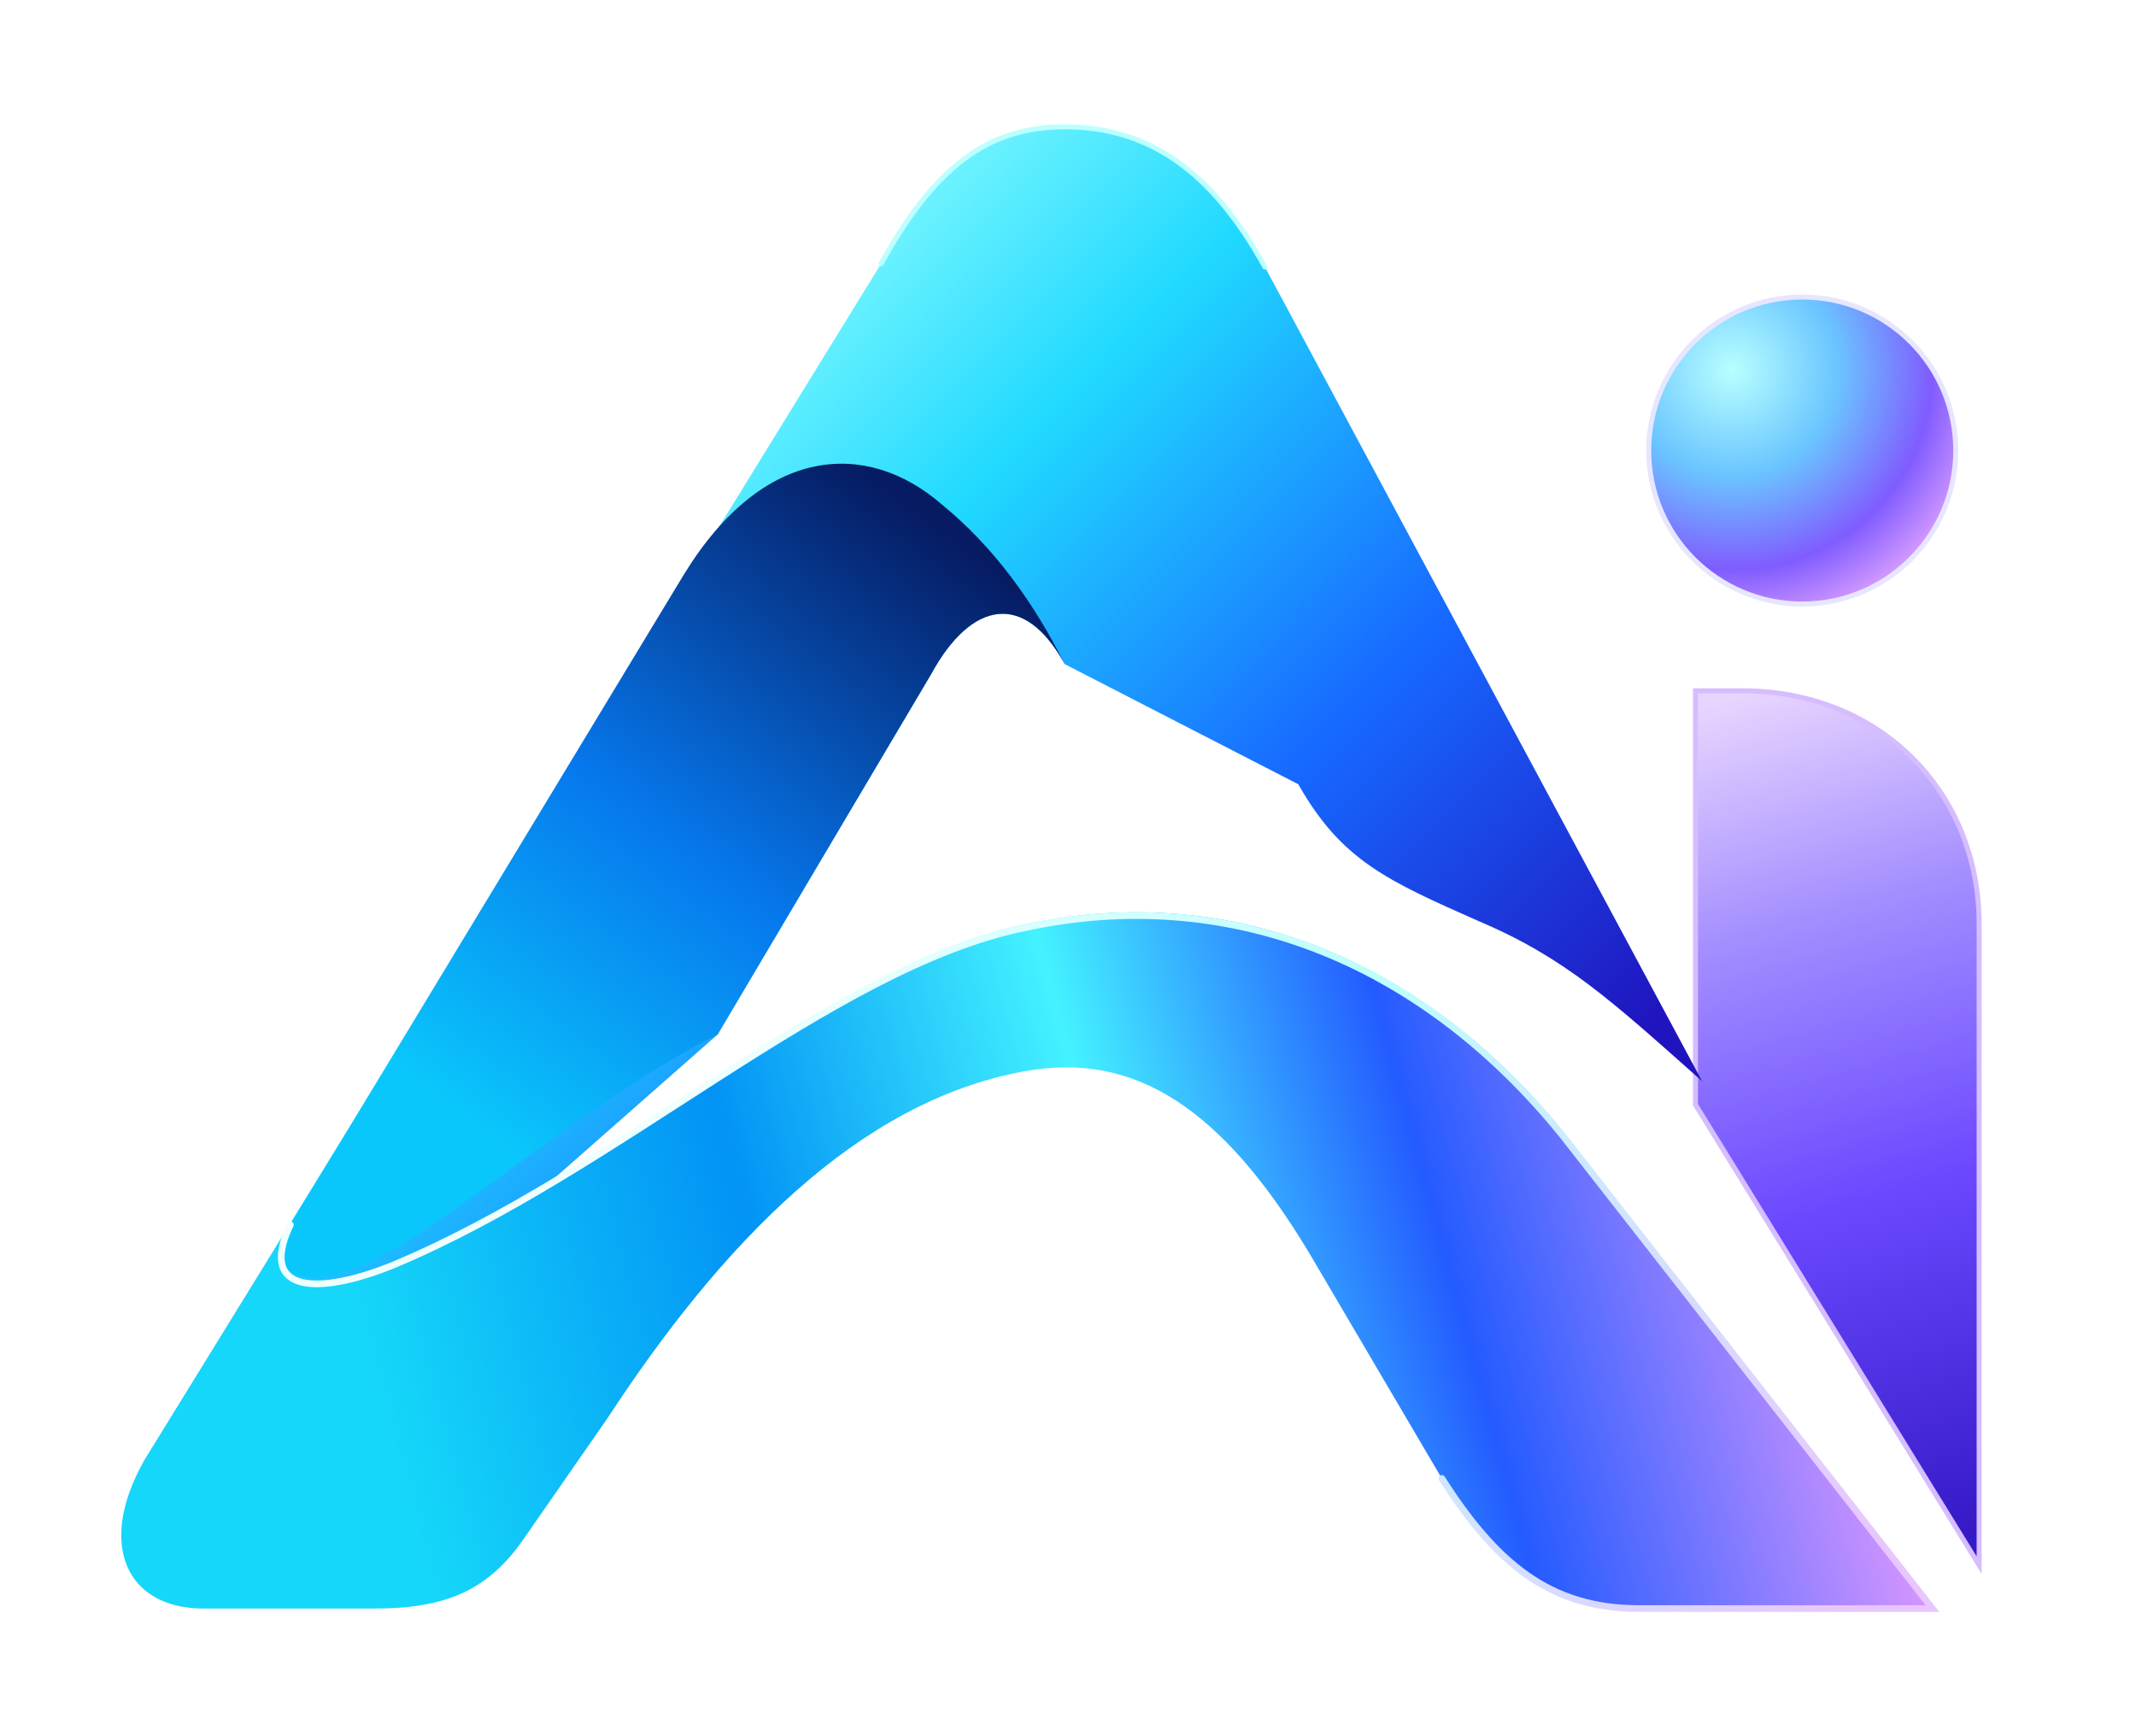
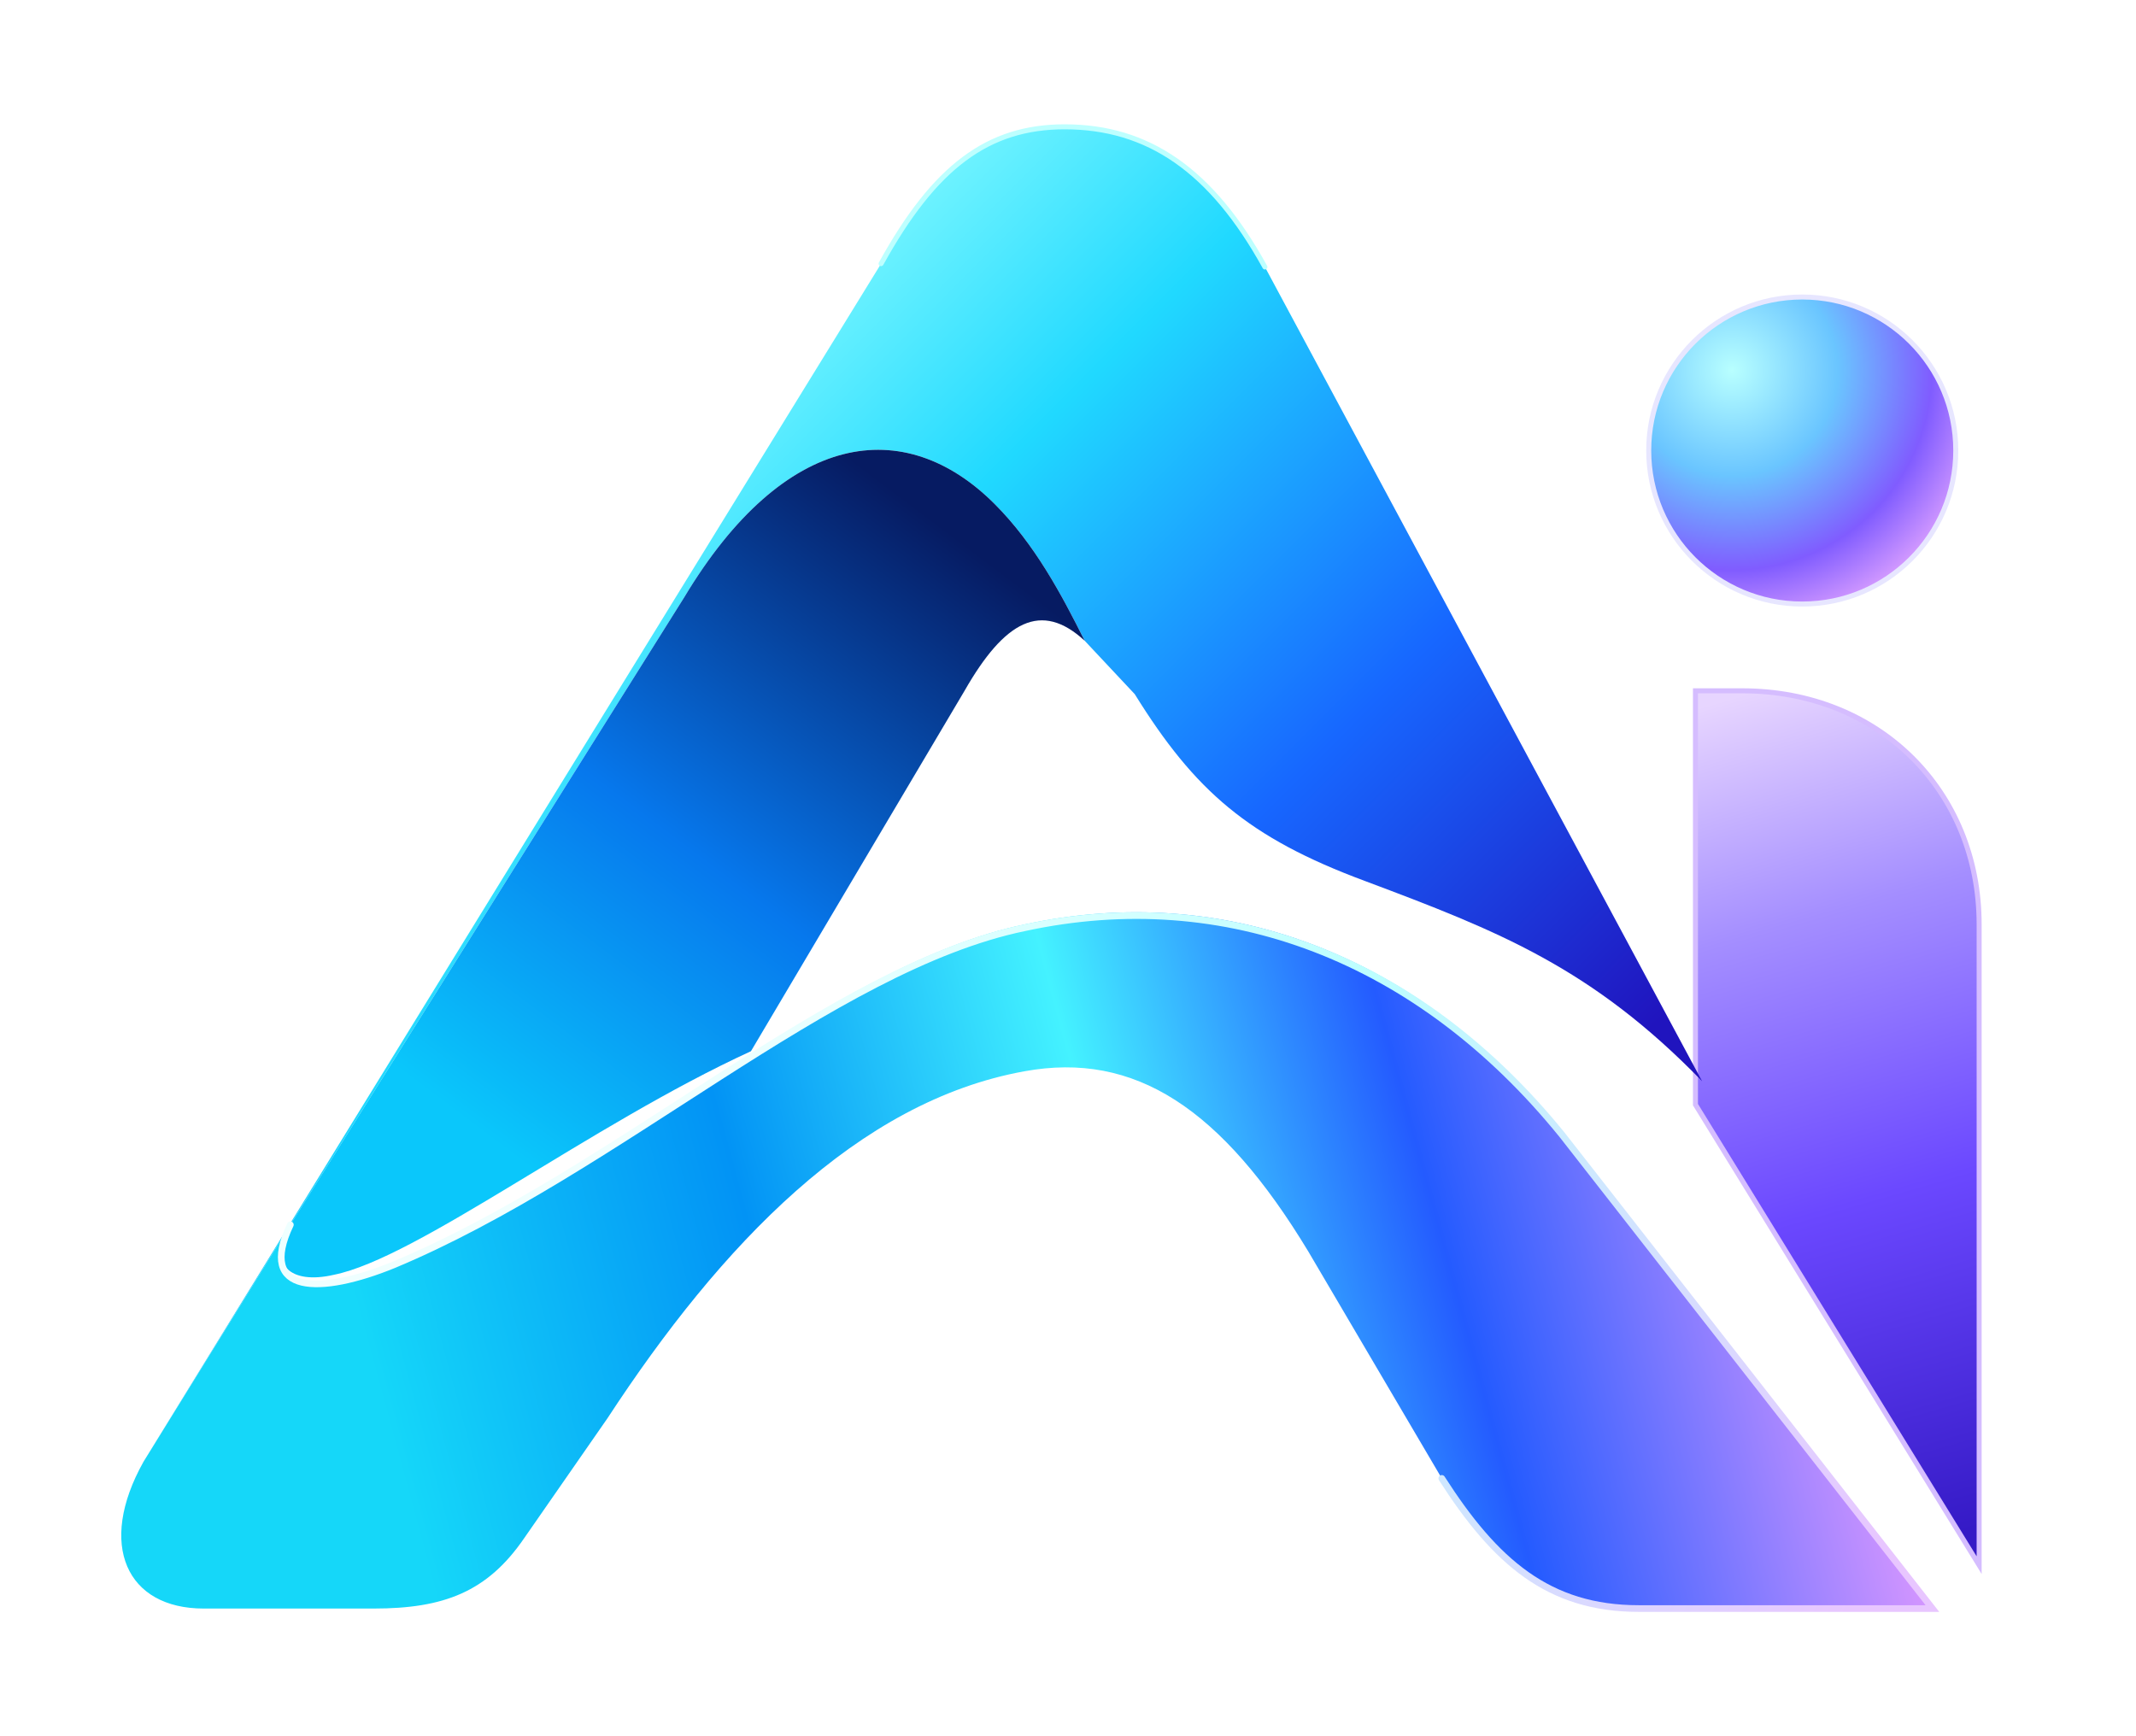
<svg xmlns="http://www.w3.org/2000/svg" viewBox="0 0 640 520" fill="none">
  <defs>
    <linearGradient id="rise" x1="206" y1="78" x2="466" y2="337" gradientUnits="userSpaceOnUse">
      <stop stop-color="#94ffff" />
      <stop offset=".3" stop-color="#20d9ff" />
      <stop offset=".65" stop-color="#1767ff" />
      <stop offset="1" stop-color="#2014be" />
    </linearGradient>
    <linearGradient id="fold" x1="160" y1="351" x2="297" y2="169" gradientUnits="userSpaceOnUse">
      <stop stop-color="#0ac7fb" />
      <stop offset=".46" stop-color="#0678ed" />
      <stop offset="1" stop-color="#061b62" />
    </linearGradient>
    <linearGradient id="sweep" x1="119" y1="437" x2="547" y2="321" gradientUnits="userSpaceOnUse">
      <stop stop-color="#15d7f9" />
      <stop offset=".27" stop-color="#0293f5" />
      <stop offset=".51" stop-color="#44f2ff" />
      <stop offset=".72" stop-color="#245bff" />
      <stop offset="1" stop-color="#e69cff" />
    </linearGradient>
    <linearGradient id="stem" x1="509" y1="212" x2="581" y2="461" gradientUnits="userSpaceOnUse">
      <stop stop-color="#e7d5ff" />
      <stop offset=".27" stop-color="#a48eff" />
      <stop offset=".6" stop-color="#6b48ff" />
      <stop offset="1" stop-color="#351ac6" />
    </linearGradient>
    <radialGradient id="dot" cx="0" cy="0" r="1" gradientTransform="translate(519 111) rotate(48) scale(83)" gradientUnits="userSpaceOnUse">
      <stop stop-color="#b8ffff" />
      <stop offset=".38" stop-color="#6ac5ff" />
      <stop offset=".72" stop-color="#805cff" />
      <stop offset="1" stop-color="#ecacff" />
    </radialGradient>
    <linearGradient id="shine" x1="223" y1="292" x2="560" y2="472" gradientUnits="userSpaceOnUse">
      <stop stop-color="#efffff" />
      <stop offset=".43" stop-color="#bcffff" />
      <stop offset="1" stop-color="#e8c6ff" />
    </linearGradient>
  </defs>
  <circle cx="540" cy="135" r="46" fill="url(#dot)" stroke="#e7e6ff" stroke-width="1.5" />
  <path d="M508 207H522C563 207 593 237 593 277V469L508 331V207Z" fill="url(#stem)" stroke="#d5bdff" stroke-width="1.5" />
-   <path d="M43 438L264 79C280 50 296 38 319 38C344 38 363 51 379 80L510 324C483 300 469 287 443 276C416 264 402 258 389 235L319 199C307 177 291 180 279 202L215 310L148 369L119 437L43 438Z" fill="url(#rise)" />
-   <path d="M87 367L205 172C229 133 260 132 282 151C298 164 310 181 319 199C307 177 291 180 279 202L215 310C171 332 123 378 100 382C87 385 80 379 87 367Z" fill="url(#fold)" />
+   <path d="M43 438L264 79C280 50 296 38 319 38C344 38 363 51 379 80L510 324C477 290 449 279 409 264C374 251 358 237 340 208L325 192C318 178 310 163 298 151C271 124 235 129 205 179L87 367L43 438Z" fill="url(#rise)" />
+   <path d="M87 367L205 179C235 129 271 124 298 151C310 163 318 178 325 192C312 180 301 186 289 207L225 315C177 337 125 377 100 382C87 385 80 379 87 367Z" fill="url(#fold)" />
  <path d="M43 438L87 367C76 389 95 388 117 379C184 351 249 289 307 277C367 264 425 286 468 339L579 482H491C464 482 448 468 432 443L392 375C366 332 340 315 307 321C257 330 216 373 182 425L157 461C146 477 133 482 112 482H61C38 482 29 463 43 438Z" fill="url(#sweep)" />
  <path d="M87 367C77 388 96 388 118 379C185 351 249 290 307 278C367 265 425 287 468 340L579 482H491C464 482 448 468 432 443" stroke="url(#shine)" stroke-width="2" stroke-linecap="round" />
  <path d="M264 79C280 50 296 38 319 38C344 38 363 51 379 80" stroke="#bdffff" stroke-width="1.5" stroke-linecap="round" />
</svg>
